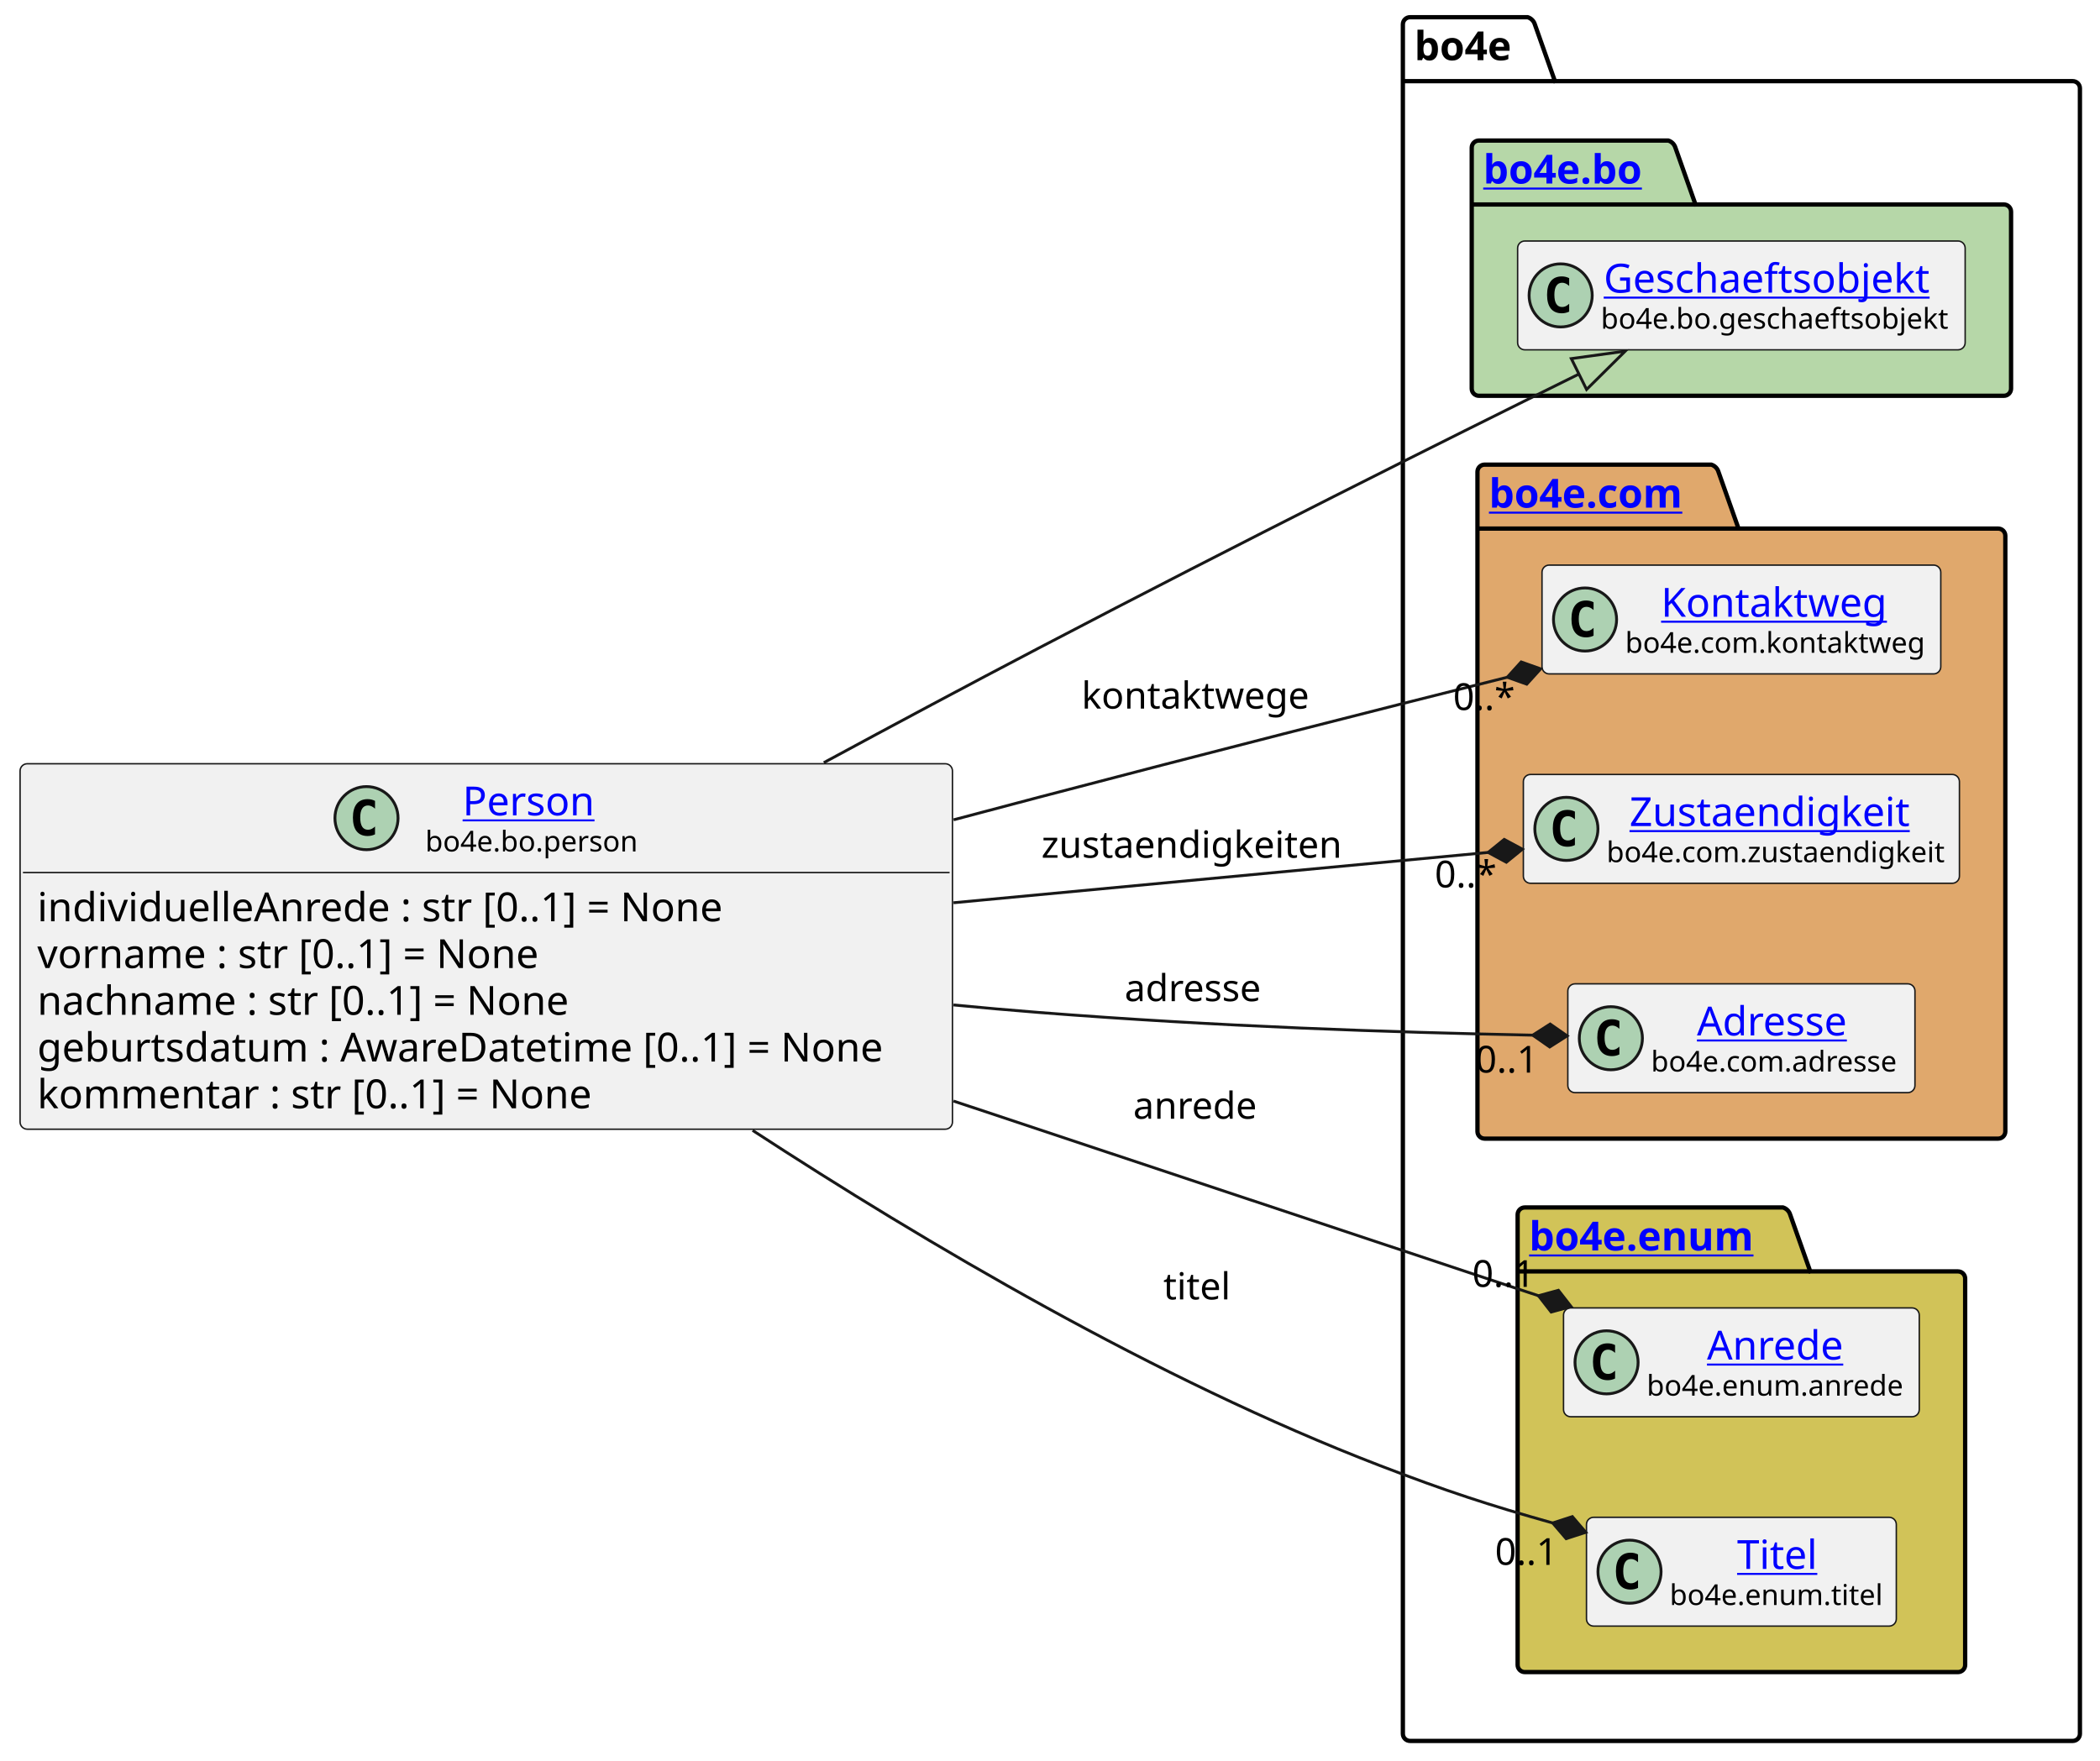
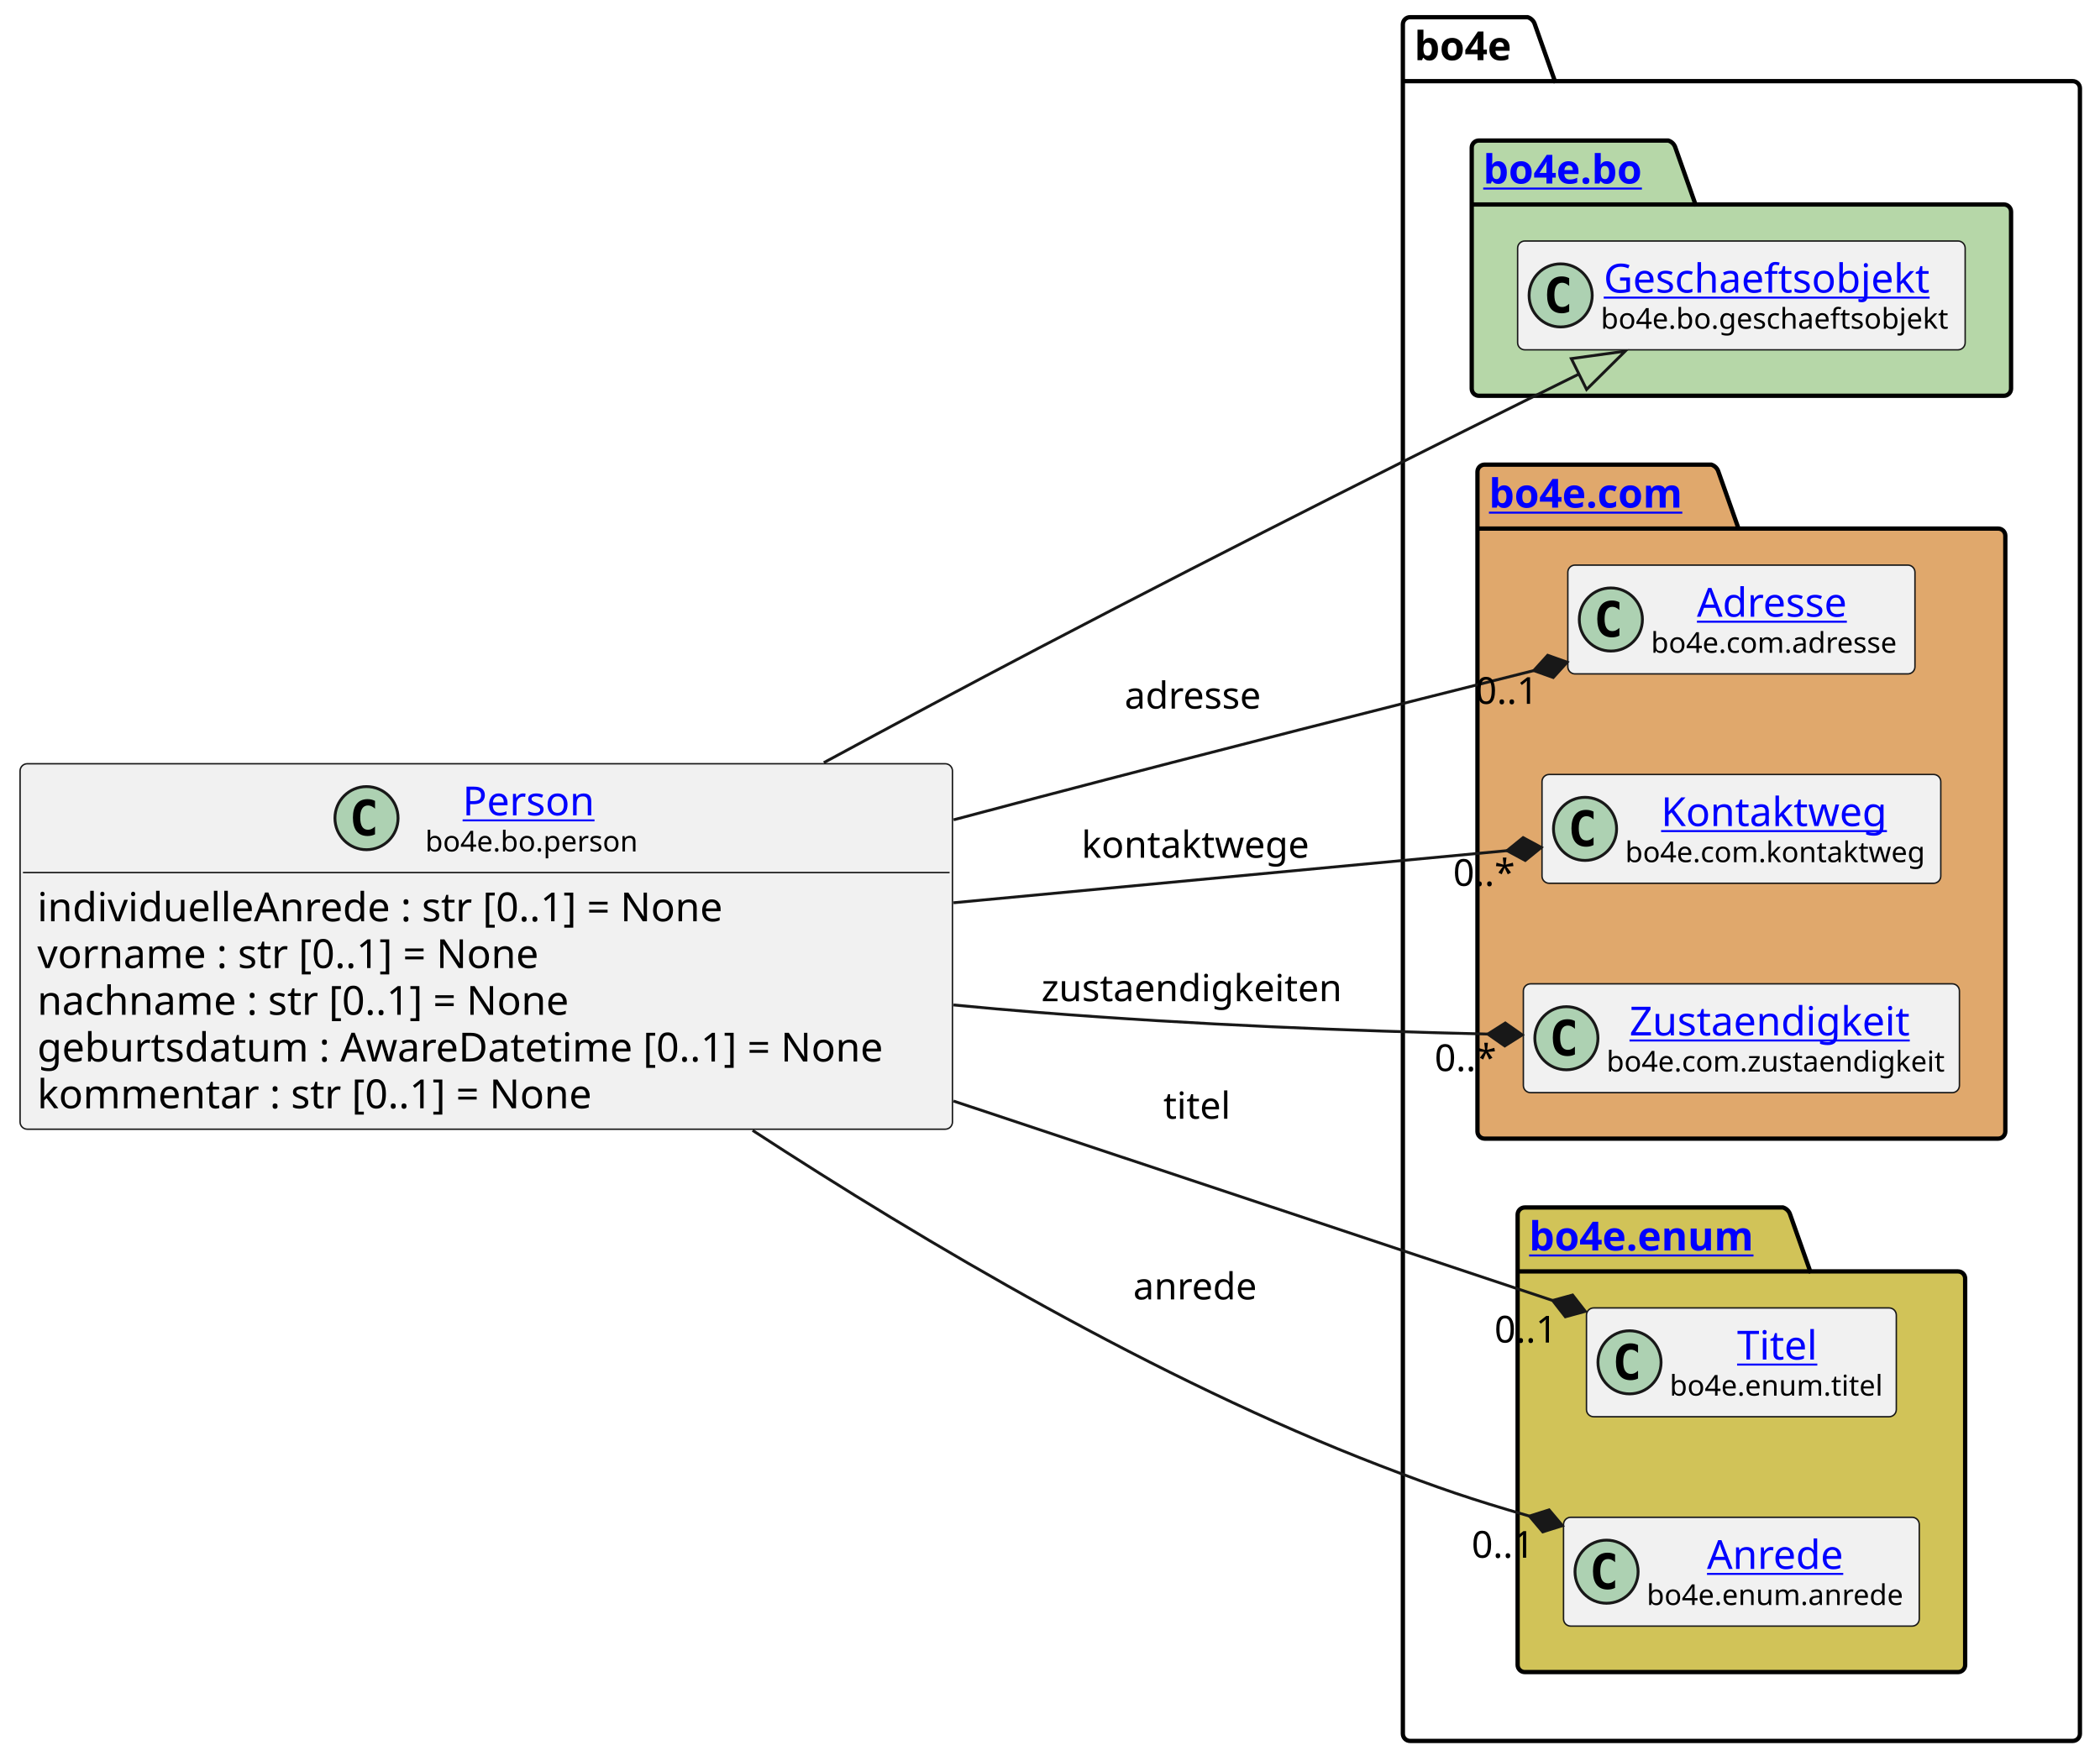
<svg xmlns="http://www.w3.org/2000/svg" xmlns:xlink="http://www.w3.org/1999/xlink" contentStyleType="text/css" height="614px" preserveAspectRatio="none" style="width:732px;height:614px;background:#FFFFFF;" version="1.1" viewBox="0 0 732 614" width="732px" zoomAndPan="magnify">
  <defs />
  <g>
    <g id="cluster_bo4e">
      <path d="M491.5,6 L532.5,6 A3.75,3.75 0 0 1 535,8.5 L542,28.297 L722.5,28.297 A2.5,2.5 0 0 1 725,30.797 L725,604.5 A2.5,2.5 0 0 1 722.5,607 L491.5,607 A2.5,2.5 0 0 1 489,604.5 L489,8.5 A2.5,2.5 0 0 1 491.5,6 " fill="none" style="stroke:#000000;stroke-width:1.5;" />
      <line style="stroke:#000000;stroke-width:1.5;" x1="489" x2="542" y1="28.297" y2="28.297" />
      <text fill="#000000" font-family="sans-serif" font-size="14" font-weight="bold" lengthAdjust="spacing" textLength="40" x="493" y="20.995">bo4e</text>
    </g>
    <g id="cluster_bo">
      <path d="M515.5,49 L581.5,49 A3.75,3.75 0 0 1 584,51.5 L591,71.297 L698.5,71.297 A2.5,2.5 0 0 1 701,73.797 L701,135.5 A2.5,2.5 0 0 1 698.5,138 L515.5,138 A2.5,2.5 0 0 1 513,135.5 L513,51.5 A2.5,2.5 0 0 1 515.5,49 " fill="#B6D7A8" style="stroke:#000000;stroke-width:1.5;" />
      <line style="stroke:#000000;stroke-width:1.5;" x1="513" x2="591" y1="71.297" y2="71.297" />
      <a href="https://bo4e.github.io/BO4E-python/latest/api/bo4e.bo.html" target="_top" title="https://bo4e.github.io/BO4E-python/latest/api/bo4e.bo.html" xlink:actuate="onRequest" xlink:href="https://bo4e.github.io/BO4E-python/latest/api/bo4e.bo.html" xlink:show="new" xlink:title="https://bo4e.github.io/BO4E-python/latest/api/bo4e.bo.html" xlink:type="simple">
        <text fill="#0000FF" font-family="sans-serif" font-size="14" font-weight="bold" lengthAdjust="spacing" text-decoration="underline" textLength="65" x="517" y="63.995">bo4e.bo</text>
      </a>
    </g>
    <g id="cluster_com">
      <path d="M517.5,162 L596.5,162 A3.75,3.75 0 0 1 599,164.5 L606,184.297 L696.5,184.297 A2.5,2.5 0 0 1 699,186.797 L699,394.5 A2.5,2.5 0 0 1 696.5,397 L517.5,397 A2.5,2.5 0 0 1 515,394.5 L515,164.5 A2.5,2.5 0 0 1 517.5,162 " fill="#E0A86C" style="stroke:#000000;stroke-width:1.5;" />
      <line style="stroke:#000000;stroke-width:1.5;" x1="515" x2="606" y1="184.297" y2="184.297" />
      <a href="https://bo4e.github.io/BO4E-python/latest/api/bo4e.com.html" target="_top" title="https://bo4e.github.io/BO4E-python/latest/api/bo4e.com.html" xlink:actuate="onRequest" xlink:href="https://bo4e.github.io/BO4E-python/latest/api/bo4e.com.html" xlink:show="new" xlink:title="https://bo4e.github.io/BO4E-python/latest/api/bo4e.com.html" xlink:type="simple">
        <text fill="#0000FF" font-family="sans-serif" font-size="14" font-weight="bold" lengthAdjust="spacing" text-decoration="underline" textLength="78" x="519" y="176.995">bo4e.com</text>
      </a>
    </g>
    <g id="cluster_enum">
      <path d="M531.5,421 L621.5,421 A3.75,3.75 0 0 1 624,423.5 L631,443.297 L682.5,443.297 A2.5,2.5 0 0 1 685,445.797 L685,580.5 A2.5,2.5 0 0 1 682.5,583 L531.5,583 A2.5,2.5 0 0 1 529,580.5 L529,423.5 A2.5,2.5 0 0 1 531.5,421 " fill="#D1C358" style="stroke:#000000;stroke-width:1.5;" />
      <line style="stroke:#000000;stroke-width:1.5;" x1="529" x2="631" y1="443.297" y2="443.297" />
      <a href="https://bo4e.github.io/BO4E-python/latest/api/bo4e.enum.html" target="_top" title="https://bo4e.github.io/BO4E-python/latest/api/bo4e.enum.html" xlink:actuate="onRequest" xlink:href="https://bo4e.github.io/BO4E-python/latest/api/bo4e.enum.html" xlink:show="new" xlink:title="https://bo4e.github.io/BO4E-python/latest/api/bo4e.enum.html" xlink:type="simple">
        <text fill="#0000FF" font-family="sans-serif" font-size="14" font-weight="bold" lengthAdjust="spacing" text-decoration="underline" textLength="89" x="533" y="435.995">bo4e.enum</text>
      </a>
    </g>
    <g id="elem_Geschaeftsobjekt">
      <rect codeLine="12" fill="#F1F1F1" height="37.938" id="Geschaeftsobjekt" rx="2.5" ry="2.5" style="stroke:#181818;stroke-width:0.5;" width="156" x="529" y="84.03" />
      <ellipse cx="544" cy="102.999" fill="#ADD1B2" rx="11" ry="11" style="stroke:#181818;stroke-width:1.0;" />
      <path d="M546.969,108.639 Q546.391,108.936 545.75,109.077 Q545.109,109.233 544.406,109.233 Q541.906,109.233 540.578,107.593 Q539.266,105.936 539.266,102.811 Q539.266,99.686 540.578,98.03 Q541.906,96.374 544.406,96.374 Q545.109,96.374 545.75,96.53 Q546.406,96.686 546.969,96.983 L546.969,99.702 Q546.344,99.124 545.75,98.858 Q545.156,98.577 544.531,98.577 Q543.188,98.577 542.5,99.655 Q541.812,100.718 541.812,102.811 Q541.812,104.905 542.5,105.983 Q543.188,107.046 544.531,107.046 Q545.156,107.046 545.75,106.78 Q546.344,106.499 546.969,105.921 L546.969,108.639 Z " fill="#000000" />
      <a href="https://bo4e.github.io/BO4E-python/latest/api/bo4e.bo.html#bo4e.bo.geschaeftsobjekt.Geschaeftsobjekt" target="_top" title="https://bo4e.github.io/BO4E-python/latest/api/bo4e.bo.html#bo4e.bo.geschaeftsobjekt.Geschaeftsobjekt" xlink:actuate="onRequest" xlink:href="https://bo4e.github.io/BO4E-python/latest/api/bo4e.bo.html#bo4e.bo.geschaeftsobjekt.Geschaeftsobjekt" xlink:show="new" xlink:title="https://bo4e.github.io/BO4E-python/latest/api/bo4e.bo.html#bo4e.bo.geschaeftsobjekt.Geschaeftsobjekt" xlink:type="simple">
        <text fill="#0000FF" font-family="sans-serif" font-size="14" lengthAdjust="spacing" text-decoration="underline" textLength="122" x="559" y="102.025">Geschaeftsobjekt</text>
      </a>
      <text fill="#000000" font-family="sans-serif" font-size="10" lengthAdjust="spacing" textLength="124" x="558" y="114.609">bo4e.bo.geschaeftsobjekt</text>
    </g>
+     <g id="elem_Adresse">
+       <rect codeLine="15" fill="#F1F1F1" height="37.938" id="Adresse" rx="2.5" ry="2.5" style="stroke:#181818;stroke-width:0.5;" width="121" x="546.5" y="197.03" />
+       <ellipse cx="561.5" cy="215.999" fill="#ADD1B2" rx="11" ry="11" style="stroke:#181818;stroke-width:1.0;" />
+       <path d="M564.469,221.639 Q563.891,221.936 563.25,222.077 Q562.609,222.233 561.906,222.233 Q559.406,222.233 558.078,220.593 Q556.766,218.936 556.766,215.811 Q556.766,212.686 558.078,211.03 Q559.406,209.374 561.906,209.374 Q562.609,209.374 563.25,209.53 Q563.906,209.686 564.469,209.983 L564.469,212.702 Q563.844,212.124 563.25,211.858 Q562.656,211.577 562.031,211.577 Q560.688,211.577 560,212.655 Q559.312,213.718 559.312,215.811 Q559.312,217.905 560,218.983 Q560.688,220.046 562.031,220.046 Q562.656,220.046 563.25,219.78 Q563.844,219.499 564.469,218.921 L564.469,221.639 Z " fill="#000000" />
+       <a href="https://bo4e.github.io/BO4E-python/latest/api/bo4e.com.html#bo4e.com.adresse.Adresse" target="_top" title="https://bo4e.github.io/BO4E-python/latest/api/bo4e.com.html#bo4e.com.adresse.Adresse" xlink:actuate="onRequest" xlink:href="https://bo4e.github.io/BO4E-python/latest/api/bo4e.com.html#bo4e.com.adresse.Adresse" xlink:show="new" xlink:title="https://bo4e.github.io/BO4E-python/latest/api/bo4e.com.html#bo4e.com.adresse.Adresse" xlink:type="simple">
+         <text fill="#0000FF" font-family="sans-serif" font-size="14" lengthAdjust="spacing" text-decoration="underline" textLength="57" x="591.5" y="215.025">Adresse</text>
+       </a>
+       <text fill="#000000" font-family="sans-serif" font-size="10" lengthAdjust="spacing" textLength="89" x="575.5" y="227.609">bo4e.com.adresse</text>
+     </g>
    <g id="elem_Kontaktweg">
-       <rect codeLine="15" fill="#F1F1F1" height="37.938" id="Kontaktweg" rx="2.5" ry="2.5" style="stroke:#181818;stroke-width:0.5;" width="139" x="537.5" y="197.03" />
-       <ellipse cx="552.5" cy="215.999" fill="#ADD1B2" rx="11" ry="11" style="stroke:#181818;stroke-width:1.0;" />
-       <path d="M555.469,221.639 Q554.891,221.936 554.25,222.077 Q553.609,222.233 552.906,222.233 Q550.406,222.233 549.078,220.593 Q547.766,218.936 547.766,215.811 Q547.766,212.686 549.078,211.03 Q550.406,209.374 552.906,209.374 Q553.609,209.374 554.25,209.53 Q554.906,209.686 555.469,209.983 L555.469,212.702 Q554.844,212.124 554.25,211.858 Q553.656,211.577 553.031,211.577 Q551.688,211.577 551,212.655 Q550.312,213.718 550.312,215.811 Q550.312,217.905 551,218.983 Q551.688,220.046 553.031,220.046 Q553.656,220.046 554.25,219.78 Q554.844,219.499 555.469,218.921 L555.469,221.639 Z " fill="#000000" />
+       <rect codeLine="16" fill="#F1F1F1" height="37.938" id="Kontaktweg" rx="2.5" ry="2.5" style="stroke:#181818;stroke-width:0.5;" width="139" x="537.5" y="270.03" />
+       <ellipse cx="552.5" cy="288.999" fill="#ADD1B2" rx="11" ry="11" style="stroke:#181818;stroke-width:1.0;" />
+       <path d="M555.469,294.639 Q554.891,294.936 554.25,295.077 Q553.609,295.233 552.906,295.233 Q550.406,295.233 549.078,293.592 Q547.766,291.936 547.766,288.811 Q547.766,285.686 549.078,284.03 Q550.406,282.374 552.906,282.374 Q553.609,282.374 554.25,282.53 Q554.906,282.686 555.469,282.983 L555.469,285.702 Q554.844,285.124 554.25,284.858 Q553.656,284.577 553.031,284.577 Q551.688,284.577 551,285.655 Q550.312,286.717 550.312,288.811 Q550.312,290.905 551,291.983 Q551.688,293.046 553.031,293.046 Q553.656,293.046 554.25,292.78 Q554.844,292.499 555.469,291.921 L555.469,294.639 Z " fill="#000000" />
      <a href="https://bo4e.github.io/BO4E-python/latest/api/bo4e.com.html#bo4e.com.kontaktweg.Kontaktweg" target="_top" title="https://bo4e.github.io/BO4E-python/latest/api/bo4e.com.html#bo4e.com.kontaktweg.Kontaktweg" xlink:actuate="onRequest" xlink:href="https://bo4e.github.io/BO4E-python/latest/api/bo4e.com.html#bo4e.com.kontaktweg.Kontaktweg" xlink:show="new" xlink:title="https://bo4e.github.io/BO4E-python/latest/api/bo4e.com.html#bo4e.com.kontaktweg.Kontaktweg" xlink:type="simple">
-         <text fill="#0000FF" font-family="sans-serif" font-size="14" lengthAdjust="spacing" text-decoration="underline" textLength="82" x="579" y="215.025">Kontaktweg</text>
+         <text fill="#0000FF" font-family="sans-serif" font-size="14" lengthAdjust="spacing" text-decoration="underline" textLength="82" x="579" y="288.025">Kontaktweg</text>
      </a>
-       <text fill="#000000" font-family="sans-serif" font-size="10" lengthAdjust="spacing" textLength="107" x="566.5" y="227.609">bo4e.com.kontaktweg</text>
+       <text fill="#000000" font-family="sans-serif" font-size="10" lengthAdjust="spacing" textLength="107" x="566.5" y="300.609">bo4e.com.kontaktweg</text>
    </g>
    <g id="elem_Zustaendigkeit">
-       <rect codeLine="16" fill="#F1F1F1" height="37.938" id="Zustaendigkeit" rx="2.5" ry="2.5" style="stroke:#181818;stroke-width:0.5;" width="152" x="531" y="270.03" />
-       <ellipse cx="546" cy="288.999" fill="#ADD1B2" rx="11" ry="11" style="stroke:#181818;stroke-width:1.0;" />
-       <path d="M548.969,294.639 Q548.391,294.936 547.75,295.077 Q547.109,295.233 546.406,295.233 Q543.906,295.233 542.578,293.592 Q541.266,291.936 541.266,288.811 Q541.266,285.686 542.578,284.03 Q543.906,282.374 546.406,282.374 Q547.109,282.374 547.75,282.53 Q548.406,282.686 548.969,282.983 L548.969,285.702 Q548.344,285.124 547.75,284.858 Q547.156,284.577 546.531,284.577 Q545.188,284.577 544.5,285.655 Q543.812,286.717 543.812,288.811 Q543.812,290.905 544.5,291.983 Q545.188,293.046 546.531,293.046 Q547.156,293.046 547.75,292.78 Q548.344,292.499 548.969,291.921 L548.969,294.639 Z " fill="#000000" />
+       <rect codeLine="17" fill="#F1F1F1" height="37.938" id="Zustaendigkeit" rx="2.5" ry="2.5" style="stroke:#181818;stroke-width:0.5;" width="152" x="531" y="343.03" />
+       <ellipse cx="546" cy="361.999" fill="#ADD1B2" rx="11" ry="11" style="stroke:#181818;stroke-width:1.0;" />
+       <path d="M548.969,367.639 Q548.391,367.936 547.75,368.077 Q547.109,368.233 546.406,368.233 Q543.906,368.233 542.578,366.592 Q541.266,364.936 541.266,361.811 Q541.266,358.686 542.578,357.03 Q543.906,355.374 546.406,355.374 Q547.109,355.374 547.75,355.53 Q548.406,355.686 548.969,355.983 L548.969,358.702 Q548.344,358.124 547.75,357.858 Q547.156,357.577 546.531,357.577 Q545.188,357.577 544.5,358.655 Q543.812,359.717 543.812,361.811 Q543.812,363.905 544.5,364.983 Q545.188,366.046 546.531,366.046 Q547.156,366.046 547.75,365.78 Q548.344,365.499 548.969,364.921 L548.969,367.639 Z " fill="#000000" />
      <a href="https://bo4e.github.io/BO4E-python/latest/api/bo4e.com.html#bo4e.com.zustaendigkeit.Zustaendigkeit" target="_top" title="https://bo4e.github.io/BO4E-python/latest/api/bo4e.com.html#bo4e.com.zustaendigkeit.Zustaendigkeit" xlink:actuate="onRequest" xlink:href="https://bo4e.github.io/BO4E-python/latest/api/bo4e.com.html#bo4e.com.zustaendigkeit.Zustaendigkeit" xlink:show="new" xlink:title="https://bo4e.github.io/BO4E-python/latest/api/bo4e.com.html#bo4e.com.zustaendigkeit.Zustaendigkeit" xlink:type="simple">
-         <text fill="#0000FF" font-family="sans-serif" font-size="14" lengthAdjust="spacing" text-decoration="underline" textLength="104" x="568" y="288.025">Zustaendigkeit</text>
+         <text fill="#0000FF" font-family="sans-serif" font-size="14" lengthAdjust="spacing" text-decoration="underline" textLength="104" x="568" y="361.025">Zustaendigkeit</text>
      </a>
-       <text fill="#000000" font-family="sans-serif" font-size="10" lengthAdjust="spacing" textLength="120" x="560" y="300.609">bo4e.com.zustaendigkeit</text>
+       <text fill="#000000" font-family="sans-serif" font-size="10" lengthAdjust="spacing" textLength="120" x="560" y="373.609">bo4e.com.zustaendigkeit</text>
    </g>
-     <g id="elem_Adresse">
-       <rect codeLine="17" fill="#F1F1F1" height="37.938" id="Adresse" rx="2.5" ry="2.5" style="stroke:#181818;stroke-width:0.5;" width="121" x="546.5" y="343.03" />
-       <ellipse cx="561.5" cy="361.999" fill="#ADD1B2" rx="11" ry="11" style="stroke:#181818;stroke-width:1.0;" />
-       <path d="M564.469,367.639 Q563.891,367.936 563.25,368.077 Q562.609,368.233 561.906,368.233 Q559.406,368.233 558.078,366.592 Q556.766,364.936 556.766,361.811 Q556.766,358.686 558.078,357.03 Q559.406,355.374 561.906,355.374 Q562.609,355.374 563.25,355.53 Q563.906,355.686 564.469,355.983 L564.469,358.702 Q563.844,358.124 563.25,357.858 Q562.656,357.577 562.031,357.577 Q560.688,357.577 560,358.655 Q559.312,359.717 559.312,361.811 Q559.312,363.905 560,364.983 Q560.688,366.046 562.031,366.046 Q562.656,366.046 563.25,365.78 Q563.844,365.499 564.469,364.921 L564.469,367.639 Z " fill="#000000" />
-       <a href="https://bo4e.github.io/BO4E-python/latest/api/bo4e.com.html#bo4e.com.adresse.Adresse" target="_top" title="https://bo4e.github.io/BO4E-python/latest/api/bo4e.com.html#bo4e.com.adresse.Adresse" xlink:actuate="onRequest" xlink:href="https://bo4e.github.io/BO4E-python/latest/api/bo4e.com.html#bo4e.com.adresse.Adresse" xlink:show="new" xlink:title="https://bo4e.github.io/BO4E-python/latest/api/bo4e.com.html#bo4e.com.adresse.Adresse" xlink:type="simple">
-         <text fill="#0000FF" font-family="sans-serif" font-size="14" lengthAdjust="spacing" text-decoration="underline" textLength="57" x="591.5" y="361.025">Adresse</text>
+     <g id="elem_Titel">
+       <rect codeLine="20" fill="#F1F1F1" height="37.938" id="Titel" rx="2.5" ry="2.5" style="stroke:#181818;stroke-width:0.5;" width="108" x="553" y="456.03" />
+       <ellipse cx="568" cy="474.999" fill="#ADD1B2" rx="11" ry="11" style="stroke:#181818;stroke-width:1.0;" />
+       <path d="M570.969,480.639 Q570.391,480.936 569.75,481.077 Q569.109,481.233 568.406,481.233 Q565.906,481.233 564.578,479.592 Q563.266,477.936 563.266,474.811 Q563.266,471.686 564.578,470.03 Q565.906,468.374 568.406,468.374 Q569.109,468.374 569.75,468.53 Q570.406,468.686 570.969,468.983 L570.969,471.702 Q570.344,471.124 569.75,470.858 Q569.156,470.577 568.531,470.577 Q567.188,470.577 566.5,471.655 Q565.812,472.717 565.812,474.811 Q565.812,476.905 566.5,477.983 Q567.188,479.046 568.531,479.046 Q569.156,479.046 569.75,478.78 Q570.344,478.499 570.969,477.921 L570.969,480.639 Z " fill="#000000" />
+       <a href="https://bo4e.github.io/BO4E-python/latest/api/bo4e.enum.html#bo4e.enum.titel.Titel" target="_top" title="https://bo4e.github.io/BO4E-python/latest/api/bo4e.enum.html#bo4e.enum.titel.Titel" xlink:actuate="onRequest" xlink:href="https://bo4e.github.io/BO4E-python/latest/api/bo4e.enum.html#bo4e.enum.titel.Titel" xlink:show="new" xlink:title="https://bo4e.github.io/BO4E-python/latest/api/bo4e.enum.html#bo4e.enum.titel.Titel" xlink:type="simple">
+         <text fill="#0000FF" font-family="sans-serif" font-size="14" lengthAdjust="spacing" text-decoration="underline" textLength="29" x="605.5" y="474.025">Titel</text>
      </a>
-       <text fill="#000000" font-family="sans-serif" font-size="10" lengthAdjust="spacing" textLength="89" x="575.5" y="373.609">bo4e.com.adresse</text>
+       <text fill="#000000" font-family="sans-serif" font-size="10" lengthAdjust="spacing" textLength="76" x="582" y="486.609">bo4e.enum.titel</text>
    </g>
    <g id="elem_Anrede">
-       <rect codeLine="20" fill="#F1F1F1" height="37.938" id="Anrede" rx="2.5" ry="2.5" style="stroke:#181818;stroke-width:0.5;" width="124" x="545" y="456.03" />
-       <ellipse cx="560" cy="474.999" fill="#ADD1B2" rx="11" ry="11" style="stroke:#181818;stroke-width:1.0;" />
-       <path d="M562.969,480.639 Q562.391,480.936 561.75,481.077 Q561.109,481.233 560.406,481.233 Q557.906,481.233 556.578,479.592 Q555.266,477.936 555.266,474.811 Q555.266,471.686 556.578,470.03 Q557.906,468.374 560.406,468.374 Q561.109,468.374 561.75,468.53 Q562.406,468.686 562.969,468.983 L562.969,471.702 Q562.344,471.124 561.75,470.858 Q561.156,470.577 560.531,470.577 Q559.188,470.577 558.5,471.655 Q557.812,472.717 557.812,474.811 Q557.812,476.905 558.5,477.983 Q559.188,479.046 560.531,479.046 Q561.156,479.046 561.75,478.78 Q562.344,478.499 562.969,477.921 L562.969,480.639 Z " fill="#000000" />
+       <rect codeLine="21" fill="#F1F1F1" height="37.938" id="Anrede" rx="2.5" ry="2.5" style="stroke:#181818;stroke-width:0.5;" width="124" x="545" y="529.03" />
+       <ellipse cx="560" cy="547.999" fill="#ADD1B2" rx="11" ry="11" style="stroke:#181818;stroke-width:1.0;" />
+       <path d="M562.969,553.639 Q562.391,553.936 561.75,554.077 Q561.109,554.233 560.406,554.233 Q557.906,554.233 556.578,552.592 Q555.266,550.936 555.266,547.811 Q555.266,544.686 556.578,543.03 Q557.906,541.374 560.406,541.374 Q561.109,541.374 561.75,541.53 Q562.406,541.686 562.969,541.983 L562.969,544.702 Q562.344,544.124 561.75,543.858 Q561.156,543.577 560.531,543.577 Q559.188,543.577 558.5,544.655 Q557.812,545.717 557.812,547.811 Q557.812,549.905 558.5,550.983 Q559.188,552.046 560.531,552.046 Q561.156,552.046 561.75,551.78 Q562.344,551.499 562.969,550.921 L562.969,553.639 Z " fill="#000000" />
      <a href="https://bo4e.github.io/BO4E-python/latest/api/bo4e.enum.html#bo4e.enum.anrede.Anrede" target="_top" title="https://bo4e.github.io/BO4E-python/latest/api/bo4e.enum.html#bo4e.enum.anrede.Anrede" xlink:actuate="onRequest" xlink:href="https://bo4e.github.io/BO4E-python/latest/api/bo4e.enum.html#bo4e.enum.anrede.Anrede" xlink:show="new" xlink:title="https://bo4e.github.io/BO4E-python/latest/api/bo4e.enum.html#bo4e.enum.anrede.Anrede" xlink:type="simple">
-         <text fill="#0000FF" font-family="sans-serif" font-size="14" lengthAdjust="spacing" text-decoration="underline" textLength="50" x="595" y="474.025">Anrede</text>
+         <text fill="#0000FF" font-family="sans-serif" font-size="14" lengthAdjust="spacing" text-decoration="underline" textLength="50" x="595" y="547.025">Anrede</text>
      </a>
-       <text fill="#000000" font-family="sans-serif" font-size="10" lengthAdjust="spacing" textLength="92" x="574" y="486.609">bo4e.enum.anrede</text>
-     </g>
-     <g id="elem_Titel">
-       <rect codeLine="21" fill="#F1F1F1" height="37.938" id="Titel" rx="2.5" ry="2.5" style="stroke:#181818;stroke-width:0.5;" width="108" x="553" y="529.03" />
-       <ellipse cx="568" cy="547.999" fill="#ADD1B2" rx="11" ry="11" style="stroke:#181818;stroke-width:1.0;" />
-       <path d="M570.969,553.639 Q570.391,553.936 569.75,554.077 Q569.109,554.233 568.406,554.233 Q565.906,554.233 564.578,552.592 Q563.266,550.936 563.266,547.811 Q563.266,544.686 564.578,543.03 Q565.906,541.374 568.406,541.374 Q569.109,541.374 569.75,541.53 Q570.406,541.686 570.969,541.983 L570.969,544.702 Q570.344,544.124 569.75,543.858 Q569.156,543.577 568.531,543.577 Q567.188,543.577 566.5,544.655 Q565.812,545.717 565.812,547.811 Q565.812,549.905 566.5,550.983 Q567.188,552.046 568.531,552.046 Q569.156,552.046 569.75,551.78 Q570.344,551.499 570.969,550.921 L570.969,553.639 Z " fill="#000000" />
-       <a href="https://bo4e.github.io/BO4E-python/latest/api/bo4e.enum.html#bo4e.enum.titel.Titel" target="_top" title="https://bo4e.github.io/BO4E-python/latest/api/bo4e.enum.html#bo4e.enum.titel.Titel" xlink:actuate="onRequest" xlink:href="https://bo4e.github.io/BO4E-python/latest/api/bo4e.enum.html#bo4e.enum.titel.Titel" xlink:show="new" xlink:title="https://bo4e.github.io/BO4E-python/latest/api/bo4e.enum.html#bo4e.enum.titel.Titel" xlink:type="simple">
-         <text fill="#0000FF" font-family="sans-serif" font-size="14" lengthAdjust="spacing" text-decoration="underline" textLength="29" x="605.5" y="547.025">Titel</text>
-       </a>
-       <text fill="#000000" font-family="sans-serif" font-size="10" lengthAdjust="spacing" textLength="76" x="582" y="559.609">bo4e.enum.titel</text>
+       <text fill="#000000" font-family="sans-serif" font-size="10" lengthAdjust="spacing" textLength="92" x="574" y="559.609">bo4e.enum.anrede</text>
    </g>
    <g id="elem_Person">
      <rect codeLine="3" fill="#F1F1F1" height="127.422" id="Person" rx="2.5" ry="2.5" style="stroke:#181818;stroke-width:0.5;" width="325" x="7" y="266.29" />
      <ellipse cx="127.75" cy="285.259" fill="#ADD1B2" rx="11" ry="11" style="stroke:#181818;stroke-width:1.0;" />
      <path d="M130.719,290.899 Q130.141,291.196 129.5,291.337 Q128.859,291.493 128.156,291.493 Q125.656,291.493 124.328,289.853 Q123.016,288.196 123.016,285.071 Q123.016,281.946 124.328,280.29 Q125.656,278.634 128.156,278.634 Q128.859,278.634 129.5,278.79 Q130.156,278.946 130.719,279.243 L130.719,281.962 Q130.094,281.384 129.5,281.118 Q128.906,280.837 128.281,280.837 Q126.938,280.837 126.25,281.915 Q125.562,282.978 125.562,285.071 Q125.562,287.165 126.25,288.243 Q126.938,289.306 128.281,289.306 Q128.906,289.306 129.5,289.04 Q130.094,288.759 130.719,288.181 L130.719,290.899 Z " fill="#000000" />
      <a href="https://bo4e.github.io/BO4E-python/latest/api/bo4e.bo.html#bo4e.bo.person.Person" target="_top" title="https://bo4e.github.io/BO4E-python/latest/api/bo4e.bo.html#bo4e.bo.person.Person" xlink:actuate="onRequest" xlink:href="https://bo4e.github.io/BO4E-python/latest/api/bo4e.bo.html#bo4e.bo.person.Person" xlink:show="new" xlink:title="https://bo4e.github.io/BO4E-python/latest/api/bo4e.bo.html#bo4e.bo.person.Person" xlink:type="simple">
        <text fill="#0000FF" font-family="sans-serif" font-size="14" lengthAdjust="spacing" text-decoration="underline" textLength="49" x="161.25" y="284.285">Person</text>
      </a>
      <text fill="#000000" font-family="sans-serif" font-size="10" lengthAdjust="spacing" textLength="75" x="148.25" y="296.869">bo4e.bo.person</text>
      <line style="stroke:#181818;stroke-width:0.5;" x1="8" x2="331" y1="304.228" y2="304.228" />
      <text fill="#000000" font-family="sans-serif" font-size="14" lengthAdjust="spacing" textLength="254" x="13" y="321.223">individuelleAnrede : str [0..1] = None</text>
      <text fill="#000000" font-family="sans-serif" font-size="14" lengthAdjust="spacing" textLength="188" x="13" y="337.519">vorname : str [0..1] = None</text>
      <text fill="#000000" font-family="sans-serif" font-size="14" lengthAdjust="spacing" textLength="201" x="13" y="353.816">nachname : str [0..1] = None</text>
      <text fill="#000000" font-family="sans-serif" font-size="14" lengthAdjust="spacing" textLength="313" x="13" y="370.113">geburtsdatum : AwareDatetime [0..1] = None</text>
      <text fill="#000000" font-family="sans-serif" font-size="14" lengthAdjust="spacing" textLength="207" x="13" y="386.41">kommentar : str [0..1] = None</text>
    </g>
    <g id="link_Person_Geschaeftsobjekt">
      <path codeLine="24" d="M287.16,265.91 C311.8,252.58 337.7,238.72 362,226 C433.66,188.49 501.965,154.359 550.375,130.419 " fill="none" id="Person-to-Geschaeftsobjekt" style="stroke:#181818;stroke-width:1.0;" />
      <polygon fill="none" points="566.51,122.44,547.715,125.041,553.035,135.797,566.51,122.44" style="stroke:#181818;stroke-width:1.0;" />
    </g>
    <g id="link_Person_Anrede">
-       <path codeLine="25" d="M332.35,383.89 C407.72,408.98 481.284,433.48 536.264,451.78 " fill="none" id="Person-to-Anrede" style="stroke:#181818;stroke-width:1.0;" />
-       <polygon fill="#181818" points="547.65,455.57,543.22,449.88,536.264,451.78,540.694,457.47,547.65,455.57" style="stroke:#181818;stroke-width:1.0;" />
-       <text fill="#000000" font-family="sans-serif" font-size="13" lengthAdjust="spacing" textLength="45" x="395" y="390.067">anrede</text>
-       <text fill="#000000" font-family="sans-serif" font-size="13" lengthAdjust="spacing" textLength="24" x="513.17" y="448.692">0..1</text>
+       <path codeLine="25" d="M262.34,394.13 C322.16,433.15 403.25,481.09 481,511 C501.38,518.84 512.631,522.701 533.101,528.611 " fill="none" id="Person-to-Anrede" style="stroke:#181818;stroke-width:1.0;" />
+       <polygon fill="#181818" points="544.63,531.94,539.975,526.433,533.101,528.611,537.756,534.119,544.63,531.94" style="stroke:#181818;stroke-width:1.0;" />
+       <text fill="#000000" font-family="sans-serif" font-size="13" lengthAdjust="spacing" textLength="45" x="395" y="453.067">anrede</text>
+       <text fill="#000000" font-family="sans-serif" font-size="13" lengthAdjust="spacing" textLength="24" x="512.961" y="543.131">0..1</text>
    </g>
    <g id="link_Person_Titel">
-       <path codeLine="26" d="M262.34,394.13 C322.16,433.15 403.25,481.09 481,511 C504.13,519.9 518.788,524.7 541.218,531.01 " fill="none" id="Person-to-Titel" style="stroke:#181818;stroke-width:1.0;" />
-       <polygon fill="#181818" points="552.77,534.26,548.077,528.785,541.218,531.01,545.911,536.486,552.77,534.26" style="stroke:#181818;stroke-width:1.0;" />
-       <text fill="#000000" font-family="sans-serif" font-size="13" lengthAdjust="spacing" textLength="24" x="405.5" y="453.067">titel</text>
-       <text fill="#000000" font-family="sans-serif" font-size="13" lengthAdjust="spacing" textLength="24" x="521.112" y="545.613">0..1</text>
+       <path codeLine="26" d="M332.35,383.89 C410.02,409.75 486.474,435.21 541.204,453.43 " fill="none" id="Person-to-Titel" style="stroke:#181818;stroke-width:1.0;" />
+       <polygon fill="#181818" points="552.59,457.22,548.161,451.53,541.204,453.43,545.634,459.12,552.59,457.22" style="stroke:#181818;stroke-width:1.0;" />
+       <text fill="#000000" font-family="sans-serif" font-size="13" lengthAdjust="spacing" textLength="24" x="405.5" y="390.067">titel</text>
+       <text fill="#000000" font-family="sans-serif" font-size="13" lengthAdjust="spacing" textLength="24" x="520.911" y="468.106">0..1</text>
    </g>
    <g id="link_Person_Kontaktweg">
-       <path codeLine="27" d="M332.39,285.84 C342.41,283.17 352.34,280.54 362,278 C420.97,262.5 476.481,248.4 525.391,236.13 " fill="none" id="Person-to-Kontaktweg" style="stroke:#181818;stroke-width:1.0;" />
-       <polygon fill="#181818" points="537.03,233.21,530.237,230.79,525.391,236.13,532.184,238.55,537.03,233.21" style="stroke:#181818;stroke-width:1.0;" />
-       <text fill="#000000" font-family="sans-serif" font-size="13" lengthAdjust="spacing" textLength="81" x="377" y="247.067">kontaktwege</text>
-       <text fill="#000000" font-family="sans-serif" font-size="13" lengthAdjust="spacing" textLength="23" x="506.519" y="247.561">0..*</text>
+       <path codeLine="27" d="M332.35,314.76 C403.13,308.1 470.393,301.765 525.313,296.595 " fill="none" id="Person-to-Kontaktweg" style="stroke:#181818;stroke-width:1.0;" />
+       <polygon fill="#181818" points="537.26,295.47,530.912,292.05,525.313,296.595,531.661,300.015,537.26,295.47" style="stroke:#181818;stroke-width:1.0;" />
+       <text fill="#000000" font-family="sans-serif" font-size="13" lengthAdjust="spacing" textLength="81" x="377" y="299.067">kontaktwege</text>
+       <text fill="#000000" font-family="sans-serif" font-size="13" lengthAdjust="spacing" textLength="23" x="506.517" y="308.875">0..*</text>
    </g>
    <g id="link_Person_Zustaendigkeit">
-       <path codeLine="28" d="M332.35,314.76 C400.34,308.36 464.183,302.356 518.723,297.216 " fill="none" id="Person-to-Zustaendigkeit" style="stroke:#181818;stroke-width:1.0;" />
-       <polygon fill="#181818" points="530.67,296.09,524.321,292.671,518.723,297.216,525.072,300.635,530.67,296.09" style="stroke:#181818;stroke-width:1.0;" />
-       <text fill="#000000" font-family="sans-serif" font-size="13" lengthAdjust="spacing" textLength="109" x="363" y="299.067">zustaendigkeiten</text>
-       <text fill="#000000" font-family="sans-serif" font-size="13" lengthAdjust="spacing" textLength="23" x="500.122" y="309.416">0..*</text>
+       <path codeLine="28" d="M332.35,350.39 C342.37,351.36 352.32,352.24 362,353 C418.42,357.42 470.353,359.394 518.613,360.544 " fill="none" id="Person-to-Zustaendigkeit" style="stroke:#181818;stroke-width:1.0;" />
+       <polygon fill="#181818" points="530.61,360.83,524.707,356.688,518.613,360.544,524.516,364.686,530.61,360.83" style="stroke:#181818;stroke-width:1.0;" />
+       <text fill="#000000" font-family="sans-serif" font-size="13" lengthAdjust="spacing" textLength="109" x="363" y="349.067">zustaendigkeiten</text>
+       <text fill="#000000" font-family="sans-serif" font-size="13" lengthAdjust="spacing" textLength="23" x="500.057" y="373.447">0..*</text>
    </g>
    <g id="link_Person_Adresse">
-       <path codeLine="29" d="M332.35,350.39 C342.37,351.36 352.32,352.24 362,353 C424.76,357.92 484.812,359.915 534.263,360.925 " fill="none" id="Person-to-Adresse" style="stroke:#181818;stroke-width:1.0;" />
-       <polygon fill="#181818" points="546.26,361.17,540.343,357.048,534.263,360.925,540.18,365.047,546.26,361.17" style="stroke:#181818;stroke-width:1.0;" />
-       <text fill="#000000" font-family="sans-serif" font-size="13" lengthAdjust="spacing" textLength="51" x="392" y="349.067">adresse</text>
-       <text fill="#000000" font-family="sans-serif" font-size="13" lengthAdjust="spacing" textLength="24" x="514.304" y="373.974">0..1</text>
+       <path codeLine="29" d="M332.39,285.84 C342.41,283.17 352.34,280.54 362,278 C424.77,261.5 485.18,246.196 534.63,233.806 " fill="none" id="Person-to-Adresse" style="stroke:#181818;stroke-width:1.0;" />
+       <polygon fill="#181818" points="546.27,230.89,539.478,228.468,534.63,233.806,541.422,236.228,546.27,230.89" style="stroke:#181818;stroke-width:1.0;" />
+       <text fill="#000000" font-family="sans-serif" font-size="13" lengthAdjust="spacing" textLength="51" x="392" y="247.067">adresse</text>
+       <text fill="#000000" font-family="sans-serif" font-size="13" lengthAdjust="spacing" textLength="24" x="514.315" y="245.413">0..1</text>
    </g>
  </g>
</svg>
